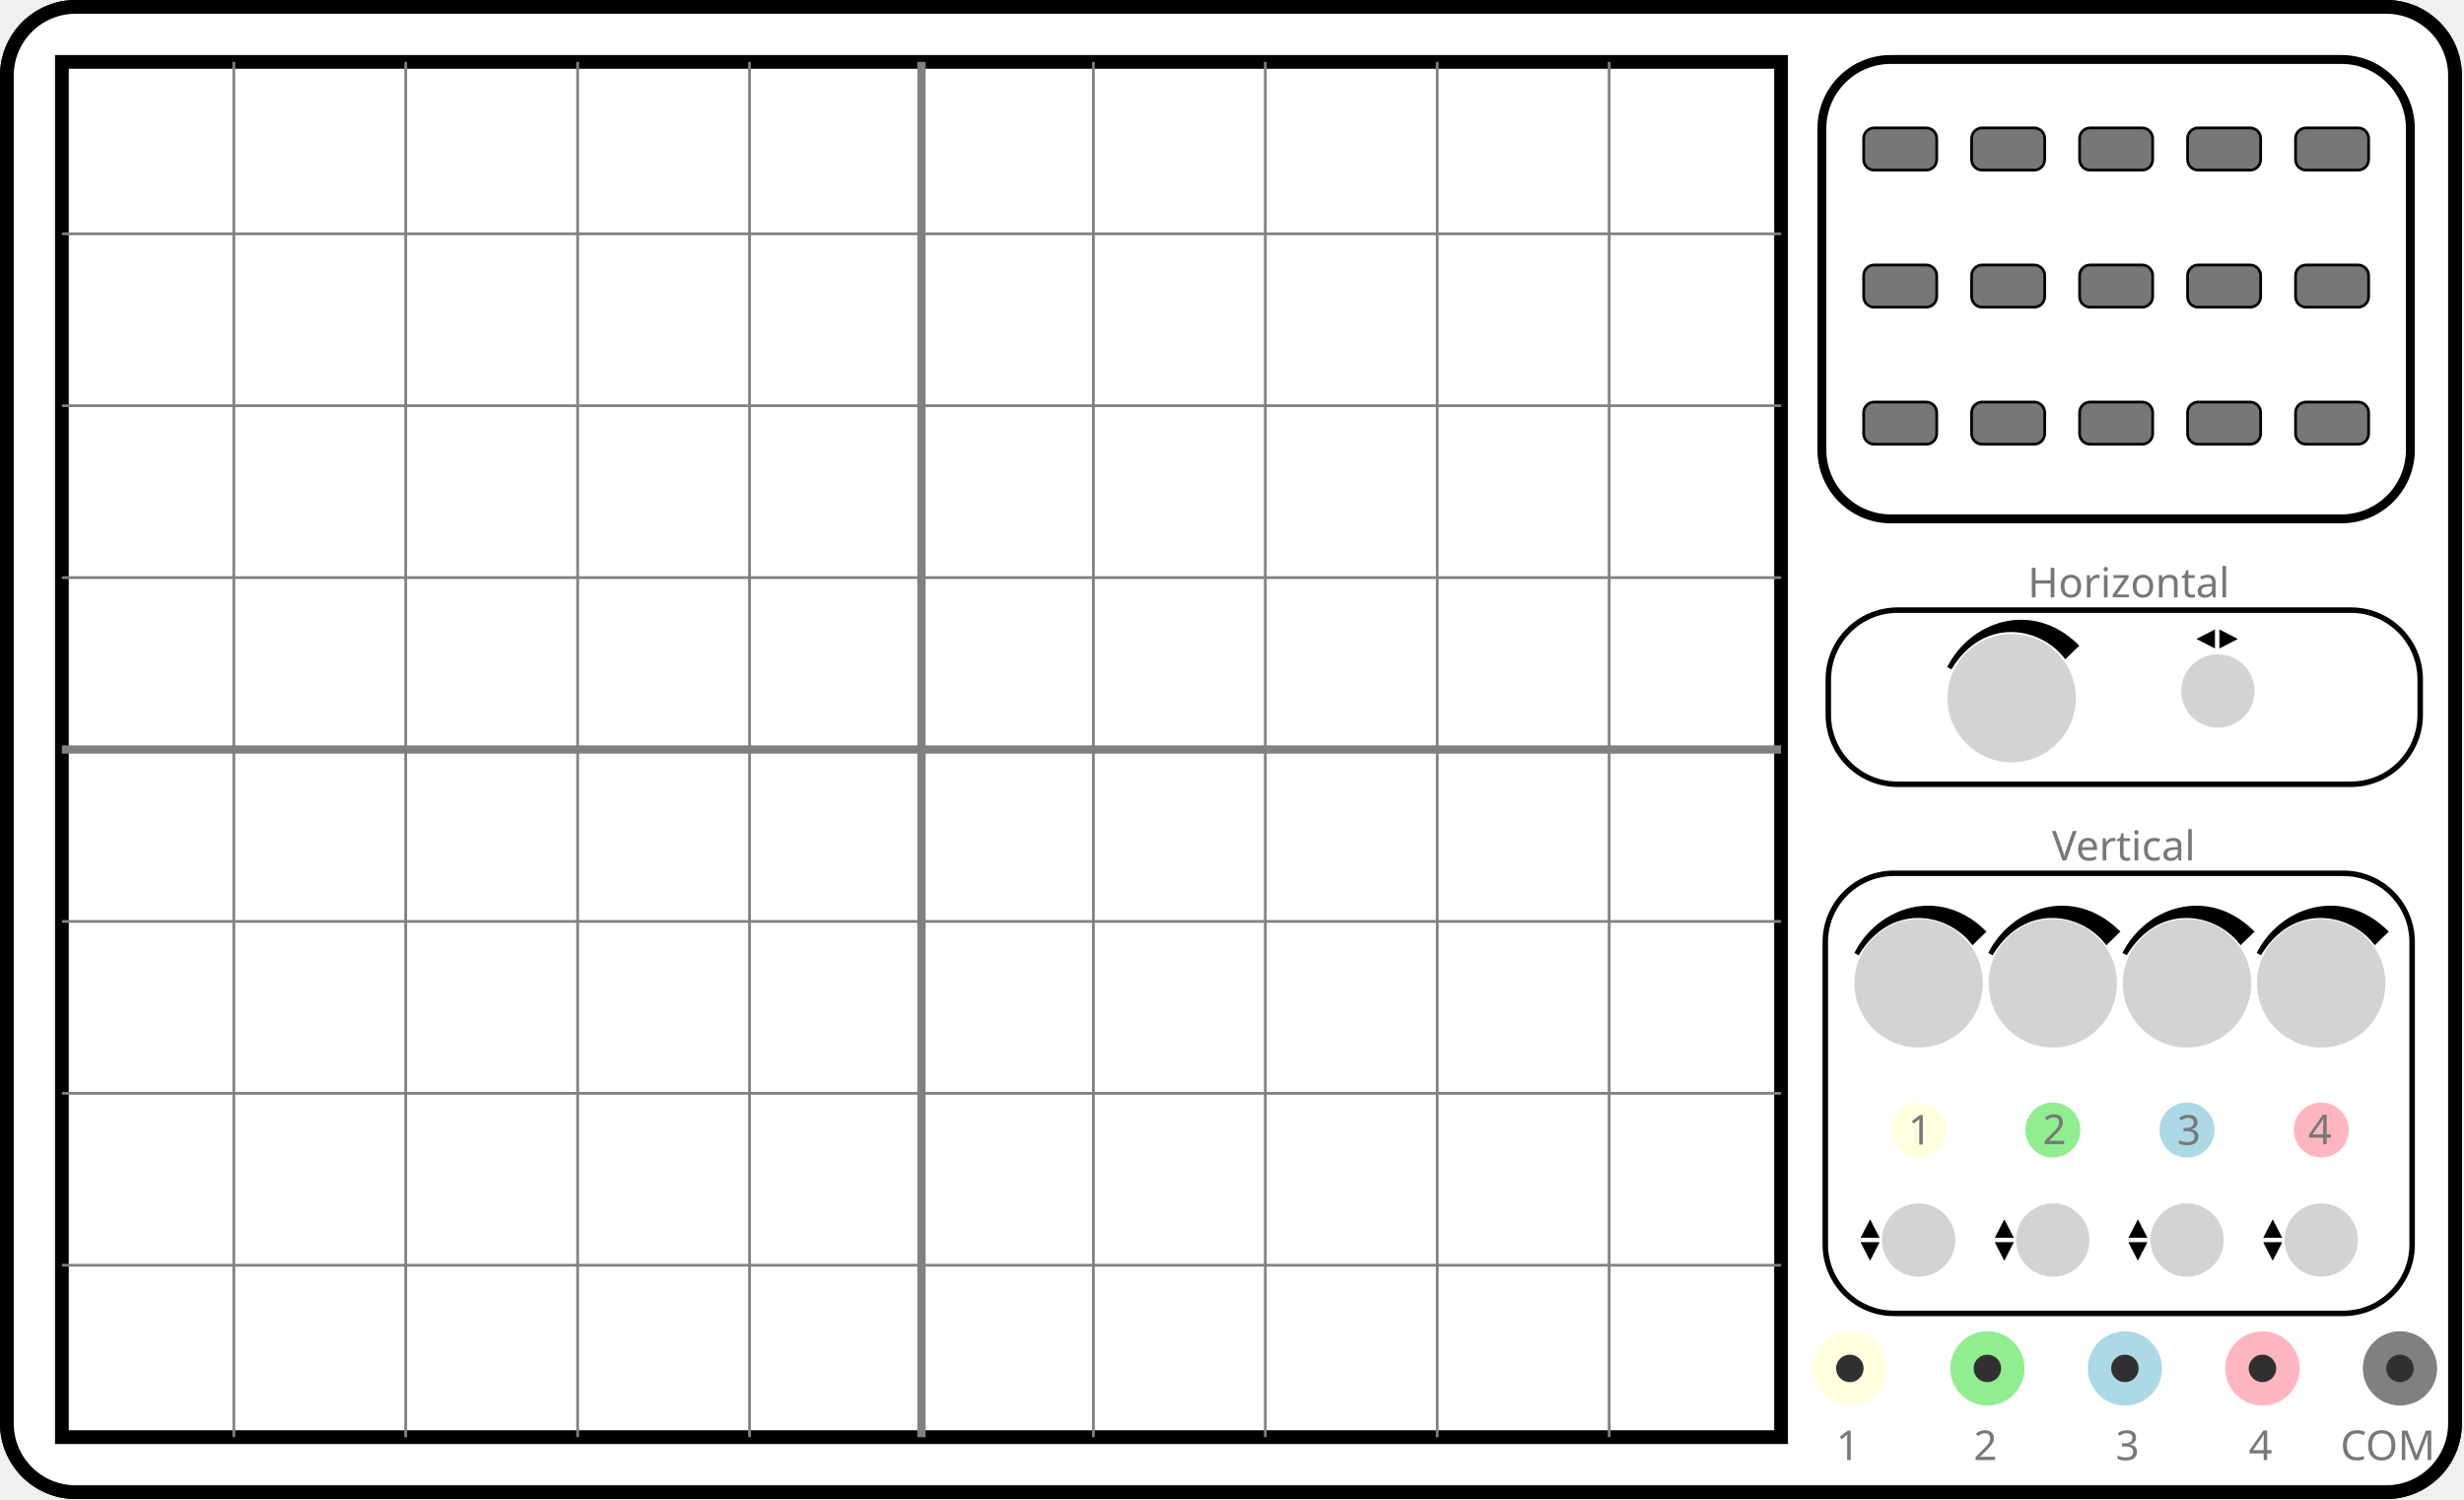
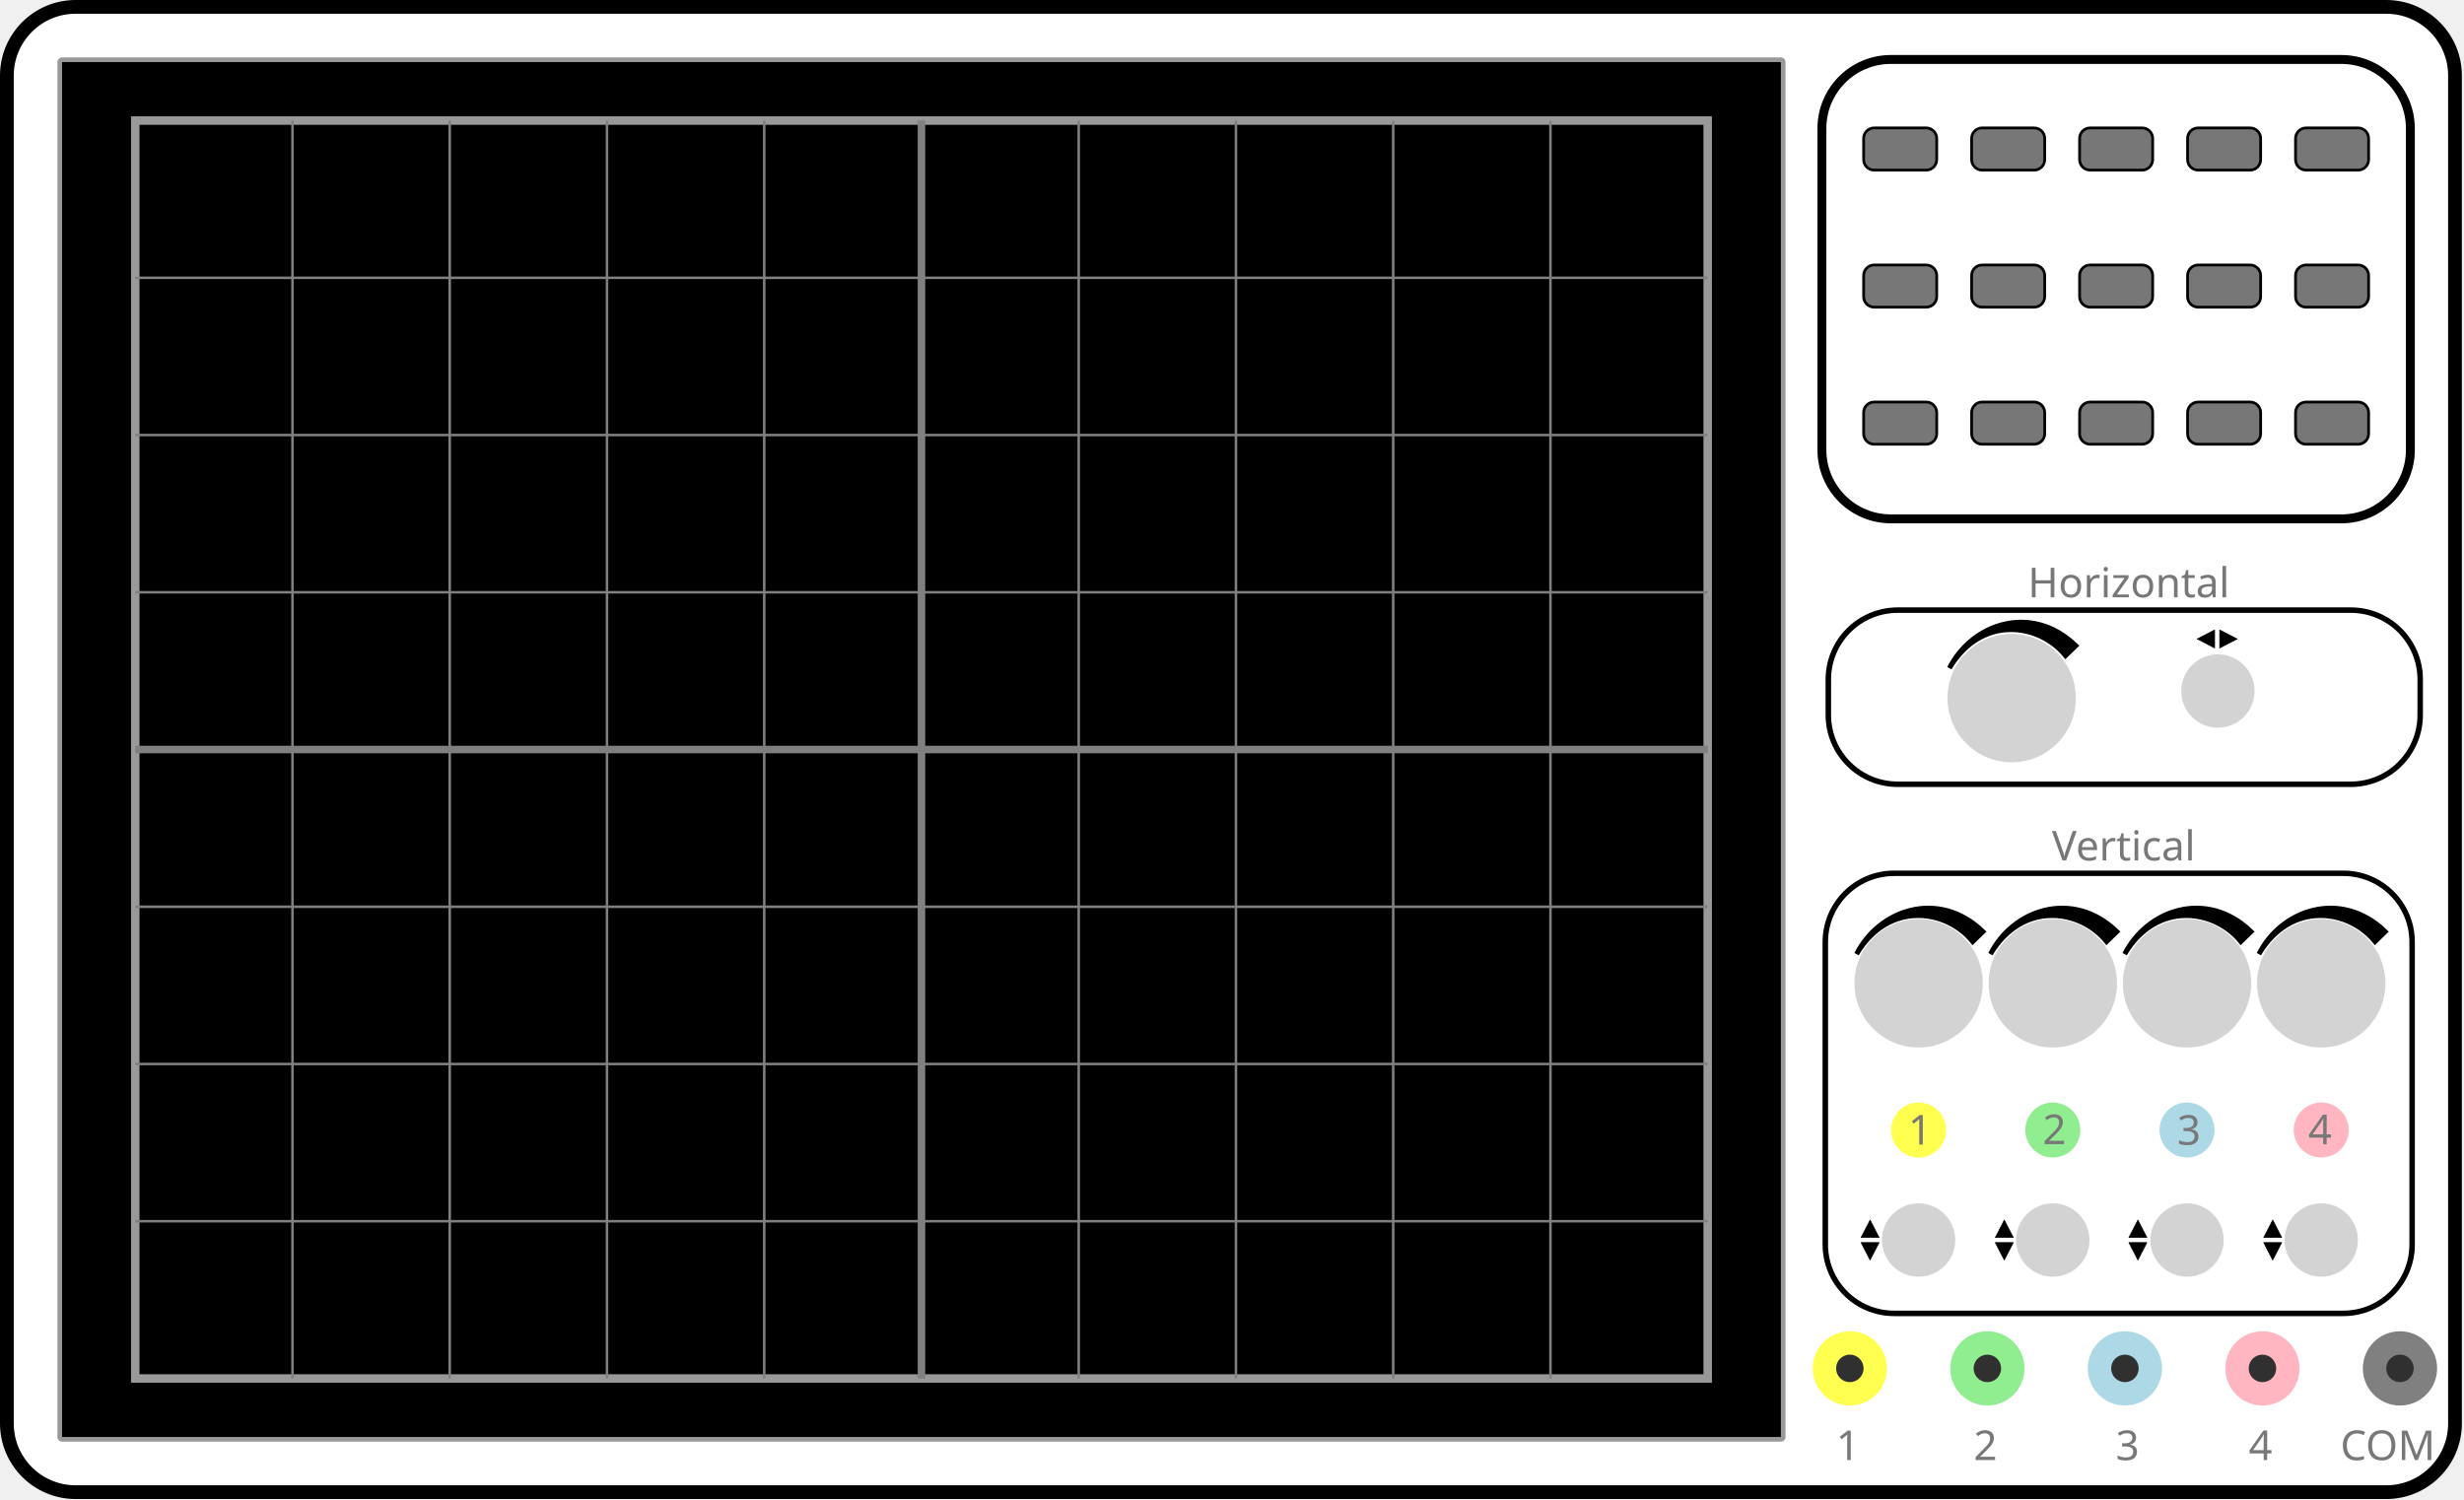
<svg xmlns="http://www.w3.org/2000/svg" width="5.29in" height="3.219in" viewBox="0 0 5290 3219" fill="none" version="1.1" id="svg34">
+   <defs id="defs1" />
  <g id="breadboard">
    <defs id="defs34" />
-     <rect x="14.764" y="14.764" width="5255.896" height="3188.971" rx="147.638" id="rect1" stroke="#000000" stroke-width="29.527" />
-     <rect x="14.764" y="14.764" width="5255.896" height="3188.971" rx="147.638" id="rect2" fill="#ffffff" fill-opacity="1" stroke="#000000" stroke-width="29.527" />
-     <rect x="132.874" y="132.874" width="3690.939" height="2952.751" id="rect3" stroke="#000000" stroke-width="29.527" />
-     <line x1="132.874" y1="501.968" x2="3823.812" y2="501.968" stroke="#808080" stroke-width="5.905" id="line3" />
-     <line x1="132.874" y1="871.061" x2="3823.812" y2="871.061" stroke="#808080" stroke-width="5.905" id="line4" />
-     <line x1="132.874" y1="1240.155" x2="3823.812" y2="1240.155" stroke="#808080" stroke-width="5.905" id="line5" />
-     <line x1="132.874" y1="1609.249" x2="3823.812" y2="1609.249" stroke="#808080" stroke-width="17.716" id="line6" />
-     <line x1="132.874" y1="1978.343" x2="3823.812" y2="1978.343" stroke="#808080" stroke-width="5.905" id="line7" />
-     <line x1="132.874" y1="2347.437" x2="3823.812" y2="2347.437" stroke="#808080" stroke-width="5.905" id="line8" />
-     <line x1="132.874" y1="2716.531" x2="3823.812" y2="2716.531" stroke="#808080" stroke-width="5.905" id="line9" />
-     <line y1="132.874" x1="501.968" y2="3085.624" x2="501.968" stroke="#808080" stroke-width="5.905" id="line10" />
-     <line y1="132.874" x1="871.061" y2="3085.624" x2="871.061" stroke="#808080" stroke-width="5.905" id="line11" />
-     <line y1="132.874" x1="1240.155" y2="3085.624" x2="1240.155" stroke="#808080" stroke-width="5.905" id="line12" />
-     <line y1="132.874" x1="1609.249" y2="3085.624" x2="1609.249" stroke="#808080" stroke-width="5.905" id="line13" />
-     <line y1="132.874" x1="1978.343" y2="3085.624" x2="1978.343" stroke="#808080" stroke-width="17.716" id="line14" />
-     <line y1="132.874" x1="2347.437" y2="3085.624" x2="2347.437" stroke="#808080" stroke-width="5.905" id="line15" />
-     <line y1="132.874" x1="2716.531" y2="3085.624" x2="2716.531" stroke="#808080" stroke-width="5.905" id="line16" />
-     <line y1="132.874" x1="3085.624" y2="3085.624" x2="3085.624" stroke="#808080" stroke-width="5.905" id="line17" />
-     <line y1="132.874" x1="3454.718" y2="3085.624" x2="3454.718" stroke="#808080" stroke-width="5.905" id="line18" />
+     <rect x="14.764" y="14.764" width="5255.896" height="3188.971" rx="147.638" id="oscilloscope_part" fill="#ffffff" stroke="#000000" stroke-width="29.527" />
    <circle cx="4119.087" cy="2662.397" fill="#d3d3d3" id="circle18" r="78.74" stroke-width="39.37" />
-     <circle cx="4119.087" cy="2426.177" fill="#ffffe0" id="circle19" r="59.055" stroke-width="39.37" />
+     <circle cx="4119.087" cy="2426.177" fill="#ffff50" id="circle19" r="59.055" stroke-width="39.37" />
    <circle cx="4119.087" cy="2111.217" fill="#d3d3d3" id="circle20" r="137.795" stroke-width="39.37" />
    <text x="3941.922" y="3134.837" fill="#787878" font-family="'Droid Sans'" font-size="88.583" id="text20" stroke-width="39.37">1</text>
-     <circle cx="3971.45" cy="2937.987" fill="#ffffe0" id="circle21" r="79.724" stroke-width="39.37" />
+     <circle cx="3971.45" cy="2937.987" fill="#ffff50" id="circle21" r="79.724" stroke-width="39.37" />
    <circle cx="4407.225" cy="2662.397" fill="#d3d3d3" id="circle22" r="78.74" stroke-width="39.37" />
    <circle cx="4761.656" cy="1483.678" fill="#d3d3d3" id="circle22-2" r="78.74" stroke-width="39.37" />
    <circle cx="4407.225" cy="2426.177" fill="#90ee90" id="circle23" r="59.055" stroke-width="39.37" />
    <circle cx="4407.225" cy="2111.217" fill="#d3d3d3" id="circle24" r="137.795" stroke-width="39.37" />
    <path id="path4" d="m 456.844,141.124 1.096,1.9 -2.194,-3.9e-4 z" transform="matrix(17.66944,0,0,19.7823,-4057.22,-172.3627)" fill="#000000" fill-opacity="1" stroke="#000000" stroke-width="0.07" stroke-linecap="round" stroke-linejoin="round" stroke-dasharray="none" stroke-dashoffset="0" paint-order="stroke fill markers" />
    <path id="path4-5" d="m 456.844,141.124 1.096,1.9 -2.194,-3.9e-4 z" transform="matrix(17.66944,0,0,-19.7823,-4057.262,5497.157)" fill="#000000" fill-opacity="1" stroke="#000000" stroke-width="0.07" stroke-linecap="round" stroke-linejoin="round" stroke-dasharray="none" stroke-dashoffset="0" paint-order="stroke fill markers" />
    <path id="path4-2" d="m 456.844,141.124 1.096,1.9 -2.194,-3.9e-4 z" transform="matrix(17.66944,0,0,19.7823,-3769.082,-172.3627)" fill="#000000" fill-opacity="1" stroke="#000000" stroke-width="0.07" stroke-linecap="round" stroke-linejoin="round" stroke-dasharray="none" stroke-dashoffset="0" paint-order="stroke fill markers" />
    <path id="path4-5-6" d="m 456.844,141.124 1.096,1.9 -2.194,-3.9e-4 z" transform="matrix(17.66944,0,0,-19.7823,-3769.124,5497.157)" fill="#000000" fill-opacity="1" stroke="#000000" stroke-width="0.07" stroke-linecap="round" stroke-linejoin="round" stroke-dasharray="none" stroke-dashoffset="0" paint-order="stroke fill markers" />
    <path id="path4-2-2" d="m 456.844,141.124 1.096,1.9 -2.194,-3.9e-4 z" transform="matrix(17.66944,0,0,19.7823,-3482.253,-172.3627)" fill="#000000" fill-opacity="1" stroke="#000000" stroke-width="0.07" stroke-linecap="round" stroke-linejoin="round" stroke-dasharray="none" stroke-dashoffset="0" paint-order="stroke fill markers" />
    <path id="path4-5-6-6" d="m 456.844,141.124 1.096,1.9 -2.194,-3.9e-4 z" transform="matrix(17.66944,0,0,-19.7823,-3482.294,5497.157)" fill="#000000" fill-opacity="1" stroke="#000000" stroke-width="0.07" stroke-linecap="round" stroke-linejoin="round" stroke-dasharray="none" stroke-dashoffset="0" paint-order="stroke fill markers" />
    <path id="path4-2-2-1" d="m 456.844,141.124 1.096,1.9 -2.194,-3.9e-4 z" transform="matrix(17.66944,0,0,19.7823,-3192.806,-172.3627)" fill="#000000" fill-opacity="1" stroke="#000000" stroke-width="0.07" stroke-linecap="round" stroke-linejoin="round" stroke-dasharray="none" stroke-dashoffset="0" paint-order="stroke fill markers" />
    <path id="path4-5-6-6-3" d="m 456.844,141.124 1.096,1.9 -2.194,-3.9e-4 z" transform="matrix(17.66944,0,0,-19.7823,-3192.847,5497.157)" fill="#000000" fill-opacity="1" stroke="#000000" stroke-width="0.07" stroke-linecap="round" stroke-linejoin="round" stroke-dasharray="none" stroke-dashoffset="0" paint-order="stroke fill markers" />
    <path id="path4-9" d="m 456.844,141.124 1.096,1.9 -2.194,-3.9e-4 z" transform="matrix(0,-17.66944,19.7823,0,1925.305,9444.019)" fill="#000000" fill-opacity="1" stroke="#000000" stroke-width="0.07" stroke-linecap="round" stroke-linejoin="round" stroke-dasharray="none" stroke-dashoffset="0" paint-order="stroke fill markers" />
    <path id="path4-5-3" d="m 456.844,141.124 1.096,1.9 -2.194,-3.9e-4 z" transform="matrix(0,-17.66944,-19.7823,0,7594.824,9444.06)" fill="#000000" fill-opacity="1" stroke="#000000" stroke-width="0.07" stroke-linecap="round" stroke-linejoin="round" stroke-dasharray="none" stroke-dashoffset="0" paint-order="stroke fill markers" />
    <text x="4237.197" y="3134.837" fill="#787878" font-family="'Droid Sans'" font-size="88.583" id="text24" stroke-width="39.37">2</text>
    <circle cx="4266.725" cy="2937.987" fill="#90ee90" id="circle25" r="79.724" stroke-width="39.37" />
    <circle cx="4695.364" cy="2662.397" fill="#d3d3d3" id="circle26" r="78.74" stroke-width="39.37" />
    <circle cx="4695.364" cy="2426.177" fill="#add8e6" id="circle27" r="59.055" stroke-width="39.37" />
    <circle cx="4695.364" cy="2111.217" fill="#d3d3d3" id="circle28" r="137.795" stroke-width="39.37" />
    <text x="4542.315" y="3134.837" fill="#787878" font-family="'Droid Sans'" font-size="88.583" id="text28" stroke-width="39.37">3</text>
    <circle cx="4562" cy="2937.987" fill="#add8e6" id="circle29" r="79.724" stroke-width="39.37" />
    <circle cx="4983.502" cy="2662.397" fill="#d3d3d3" id="circle30" r="78.74" stroke-width="39.37" />
    <circle cx="4983.502" cy="2426.177" fill="#ffb6c1" id="circle31" r="59.055" stroke-width="39.37" />
    <circle cx="4983.502" cy="2111.217" fill="#d3d3d3" id="circle32" r="137.795" stroke-width="39.37" />
    <text x="4827.748" y="3134.837" fill="#787878" font-family="'Droid Sans'" font-size="88.583" id="text32" stroke-width="39.37">4</text>
    <circle cx="4857.275" cy="2937.987" fill="#ffb6c1" id="circle33" r="79.724" stroke-width="39.37" />
    <text x="5024.598" y="3134.837" fill="#787878" font-family="'Droid Sans'" font-size="88.583" id="text33" stroke-width="39.37">COM</text>
    <circle cx="5152.55" cy="2937.987" fill="#808080" id="circle34" r="79.724" stroke-width="39.37" />
    <text x="4405.329" y="1847.393" fill="#787878" font-family="'Droid Sans'" font-size="88.583" id="text34" stroke-width="39.37">Vertical</text>
    <text x="4353.604" y="1282.367" fill="#777777" font-family="'Droid Sans'" font-size="88.583" id="text34-9" fill-opacity="1" stroke-width="39.37" style="stroke-width:39.37">Horizontal</text>
    <text x="4385.325" y="2456.469" fill="#787878" font-family="'Droid Sans'" font-size="88.583" id="text34-9-2" stroke-width="39.37" style="stroke-width:39.37">2</text>
    <text x="4955.468" y="2456.857" fill="#787878" font-family="'Droid Sans'" font-size="88.583" id="text34-9-2-7" stroke-width="39.37" style="stroke-width:39.37">4</text>
    <text x="4674.169" y="2457.843" fill="#787878" font-family="'Droid Sans'" font-size="88.583" id="text34-9-2-0" stroke-width="39.37" style="stroke-width:39.37">3</text>
    <text x="4096.649" y="2457.338" fill="#787878" font-family="'Droid Sans'" font-size="88.583" id="text34-9-2-1" stroke-width="39.37" style="stroke-width:39.37">1</text>
    <rect x="3918.793" y="1874.997" width="1259.84" height="944.88" rx="147.638" id="rect34" stroke="#000000" stroke-width="11.811" stroke-dasharray="none" />
    <rect x="3925.256" y="1309.971" width="1270.714" height="373.865" rx="148.912" id="rect34-6" stroke="#000000" stroke-width="11.811" stroke-dasharray="none" />
    <rect x="3911.46" y="127.674" width="1263.397" height="986.338" rx="148.054" id="rect34-6-9" stroke="#000000" stroke-width="19.129" stroke-dasharray="none" />
    <path d="m 3994.93,1966.605 z" id="path6" fill="none" stroke="#000000" stroke-width="10.417" stroke-linecap="butt" stroke-linejoin="miter" stroke-opacity="1" />
    <path d="m 4257.364,2000.207 c -95.825,-92.506 -223.97,-46.746 -271.484,48.177 69.544,-115.815 193.718,-95.656 249.348,-26.693 z" id="path7" fill="#000000" fill-opacity="1" stroke="#000000" stroke-width="10.417" stroke-linecap="butt" stroke-linejoin="miter" stroke-opacity="1" />
    <circle cx="4318.888" cy="1498.9" fill="#d3d3d3" id="circle28-4" r="137.795" stroke-width="39.37" />
    <path d="m 4456.687,1386.291 c -95.825,-92.506 -223.97,-46.746 -271.484,48.177 69.544,-115.815 193.718,-95.656 249.348,-26.693 z" id="path7-0" fill="#000000" fill-opacity="1" stroke="#000000" stroke-width="10.417" stroke-linecap="butt" stroke-linejoin="miter" stroke-opacity="1" />
    <path d="m 4544.835,2000.207 c -95.825,-92.506 -223.97,-46.746 -271.484,48.177 69.544,-115.815 193.718,-95.656 249.348,-26.693 z" id="path7-1" fill="#000000" fill-opacity="1" stroke="#000000" stroke-width="10.417" stroke-linecap="butt" stroke-linejoin="miter" stroke-opacity="1" />
    <path d="m 4832.973,2000.207 c -95.825,-92.506 -223.97,-46.746 -271.484,48.177 69.544,-115.815 193.718,-95.656 249.348,-26.693 z" id="path7-6" fill="#000000" fill-opacity="1" stroke="#000000" stroke-width="10.417" stroke-linecap="butt" stroke-linejoin="miter" stroke-opacity="1" />
    <path d="m 5121.111,2000.207 c -95.825,-92.506 -223.97,-46.746 -271.484,48.177 69.544,-115.815 193.718,-95.656 249.348,-26.693 z" id="path7-12" fill="#000000" fill-opacity="1" stroke="#000000" stroke-width="10.417" stroke-linecap="butt" stroke-linejoin="miter" stroke-opacity="1" />
    <rect id="rect14" width="150.997" height="84.705" x="4235.847" y="277.6" rx="19.685" ry="19.685" fill="#777777" fill-opacity="1" stroke="#000000" stroke-width="11.811" stroke-linecap="round" stroke-linejoin="round" stroke-dasharray="none" stroke-dashoffset="0" paint-order="stroke fill markers" />
    <rect id="rect14-1" width="150.997" height="84.705" x="4004.033" y="277.6" rx="19.685" ry="19.685" fill="#777777" fill-opacity="1" stroke="#000000" stroke-width="11.811" stroke-linecap="round" stroke-linejoin="round" stroke-dasharray="none" stroke-dashoffset="0" paint-order="stroke fill markers" />
    <rect id="rect14-2" width="150.997" height="84.705" x="4467.659" y="277.6" rx="19.685" ry="19.685" fill="#777777" fill-opacity="1" stroke="#000000" stroke-width="11.811" stroke-linecap="round" stroke-linejoin="round" stroke-dasharray="none" stroke-dashoffset="0" paint-order="stroke fill markers" />
    <rect id="rect14-0" width="150.997" height="84.705" x="4699.473" y="277.6" rx="19.685" ry="19.685" fill="#777777" fill-opacity="1" stroke="#000000" stroke-width="11.811" stroke-linecap="round" stroke-linejoin="round" stroke-dasharray="none" stroke-dashoffset="0" paint-order="stroke fill markers" />
    <rect id="rect14-3" width="150.997" height="84.705" x="4931.287" y="277.6" rx="19.685" ry="19.685" fill="#777777" fill-opacity="1" stroke="#000000" stroke-width="11.811" stroke-linecap="round" stroke-linejoin="round" stroke-dasharray="none" stroke-dashoffset="0" paint-order="stroke fill markers" />
    <rect id="rect14-4" width="150.997" height="84.705" x="4235.847" y="571.87" rx="19.685" ry="19.685" fill="#777777" fill-opacity="1" stroke="#000000" stroke-width="11.811" stroke-linecap="round" stroke-linejoin="round" stroke-dasharray="none" stroke-dashoffset="0" paint-order="stroke fill markers" />
    <rect id="rect14-1-4" width="150.997" height="84.705" x="4004.033" y="571.87" rx="19.685" ry="19.685" fill="#777777" fill-opacity="1" stroke="#000000" stroke-width="11.811" stroke-linecap="round" stroke-linejoin="round" stroke-dasharray="none" stroke-dashoffset="0" paint-order="stroke fill markers" />
    <rect id="rect14-2-1" width="150.997" height="84.705" x="4467.659" y="571.87" rx="19.685" ry="19.685" fill="#777777" fill-opacity="1" stroke="#000000" stroke-width="11.811" stroke-linecap="round" stroke-linejoin="round" stroke-dasharray="none" stroke-dashoffset="0" paint-order="stroke fill markers" />
    <rect id="rect14-0-9" width="150.997" height="84.705" x="4699.473" y="571.87" rx="19.685" ry="19.685" fill="#777777" fill-opacity="1" stroke="#000000" stroke-width="11.811" stroke-linecap="round" stroke-linejoin="round" stroke-dasharray="none" stroke-dashoffset="0" paint-order="stroke fill markers" />
    <rect id="rect14-3-9" width="150.997" height="84.705" x="4931.287" y="571.87" rx="19.685" ry="19.685" fill="#777777" fill-opacity="1" stroke="#000000" stroke-width="11.811" stroke-linecap="round" stroke-linejoin="round" stroke-dasharray="none" stroke-dashoffset="0" paint-order="stroke fill markers" />
    <rect id="rect14-44" width="150.997" height="84.705" x="4235.847" y="866.14" rx="19.685" ry="19.685" fill="#777777" fill-opacity="1" stroke="#000000" stroke-width="11.811" stroke-linecap="round" stroke-linejoin="round" stroke-dasharray="none" stroke-dashoffset="0" paint-order="stroke fill markers" />
    <rect id="rect14-1-2" width="150.997" height="84.705" x="4004.034" y="866.14" rx="19.685" ry="19.685" fill="#777777" fill-opacity="1" stroke="#000000" stroke-width="11.811" stroke-linecap="round" stroke-linejoin="round" stroke-dasharray="none" stroke-dashoffset="0" paint-order="stroke fill markers" />
    <rect id="rect14-2-0" width="150.997" height="84.705" x="4467.66" y="866.14" rx="19.685" ry="19.685" fill="#777777" fill-opacity="1" stroke="#000000" stroke-width="11.811" stroke-linecap="round" stroke-linejoin="round" stroke-dasharray="none" stroke-dashoffset="0" paint-order="stroke fill markers" />
    <rect id="rect14-0-5" width="150.997" height="84.705" x="4699.473" y="866.14" rx="19.685" ry="19.685" fill="#777777" fill-opacity="1" stroke="#000000" stroke-width="11.811" stroke-linecap="round" stroke-linejoin="round" stroke-dasharray="none" stroke-dashoffset="0" paint-order="stroke fill markers" />
    <rect id="rect14-3-2" width="150.997" height="84.705" x="4931.287" y="866.14" rx="19.685" ry="19.685" fill="#777777" fill-opacity="1" stroke="#000000" stroke-width="11.811" stroke-linecap="round" stroke-linejoin="round" stroke-dasharray="none" stroke-dashoffset="0" paint-order="stroke fill markers" />
    <circle id="connector0pin" cx="5152.55" cy="2937.987" fill="#303030" r="29.528" stroke-width="39.37" />
    <circle id="connector1pin" cx="3971.45" cy="2937.987" fill="#303030" r="29.528" stroke-width="39.37" />
    <circle id="connector2pin" cx="4266.725" cy="2937.987" fill="#303030" r="29.528" stroke-width="39.37" />
    <circle id="connector3pin" cx="4562" cy="2937.987" fill="#303030" r="29.528" stroke-width="39.37" />
    <circle id="connector4pin" cx="4857.275" cy="2937.987" fill="#303030" r="29.528" stroke-width="39.37" />
+     <rect style="fill:#000000;stroke:#999999;stroke-width:20;stroke-linecap:round;stroke-linejoin:round;paint-order:stroke fill markers;fill-opacity:1;stroke-dasharray:none;stroke-opacity:1" id="rect1" width="3690.105" height="2951.955" x="133.268" y="133.268" />
+     <g id="g1" transform="matrix(0.9146515,0,0,0.9146515,168.8257,137.3428)">
+       <rect x="132.874" y="132.874" width="3690.939" height="2952.751" id="screen" fill="#000000" stroke="#999999" stroke-width="20" style="stroke-width:19.893;stroke-dasharray:none" />
+       <line x1="132.874" y1="501.968" x2="3823.812" y2="501.968" stroke="#808080" stroke-width="5.905" id="line3" />
+       <line x1="132.874" y1="871.061" x2="3823.812" y2="871.061" stroke="#808080" stroke-width="5.905" id="line4" />
+       <line x1="132.874" y1="1240.155" x2="3823.812" y2="1240.155" stroke="#808080" stroke-width="5.905" id="line5" />
+       <line x1="132.874" y1="1609.249" x2="3823.812" y2="1609.249" stroke="#808080" stroke-width="17.716" id="line6" />
+       <line x1="132.874" y1="1978.343" x2="3823.812" y2="1978.343" stroke="#808080" stroke-width="5.905" id="line7" />
+       <line x1="132.874" y1="2347.437" x2="3823.812" y2="2347.437" stroke="#808080" stroke-width="5.905" id="line8" />
+       <line x1="132.874" y1="2716.531" x2="3823.812" y2="2716.531" stroke="#808080" stroke-width="5.905" id="line9" />
+       <line y1="132.874" x1="501.968" y2="3085.624" x2="501.968" stroke="#808080" stroke-width="5.905" id="line10" />
+       <line y1="132.874" x1="871.061" y2="3085.624" x2="871.061" stroke="#808080" stroke-width="5.905" id="line11" />
+       <line y1="132.874" x1="1240.155" y2="3085.624" x2="1240.155" stroke="#808080" stroke-width="5.905" id="line12" />
+       <line y1="132.874" x1="1609.249" y2="3085.624" x2="1609.249" stroke="#808080" stroke-width="5.905" id="line13" />
+       <line y1="132.874" x1="1978.343" y2="3085.624" x2="1978.343" stroke="#808080" stroke-width="17.716" id="line14" />
+       <line y1="132.874" x1="2347.437" y2="3085.624" x2="2347.437" stroke="#808080" stroke-width="5.905" id="line15" />
+       <line y1="132.874" x1="2716.531" y2="3085.624" x2="2716.531" stroke="#808080" stroke-width="5.905" id="line16" />
+       <line y1="132.874" x1="3085.624" y2="3085.624" x2="3085.624" stroke="#808080" stroke-width="5.905" id="line17" />
+       <line y1="132.874" x1="3454.718" y2="3085.624" x2="3454.718" stroke="#808080" stroke-width="5.905" id="line18" />
+     </g>
  </g>
</svg>
